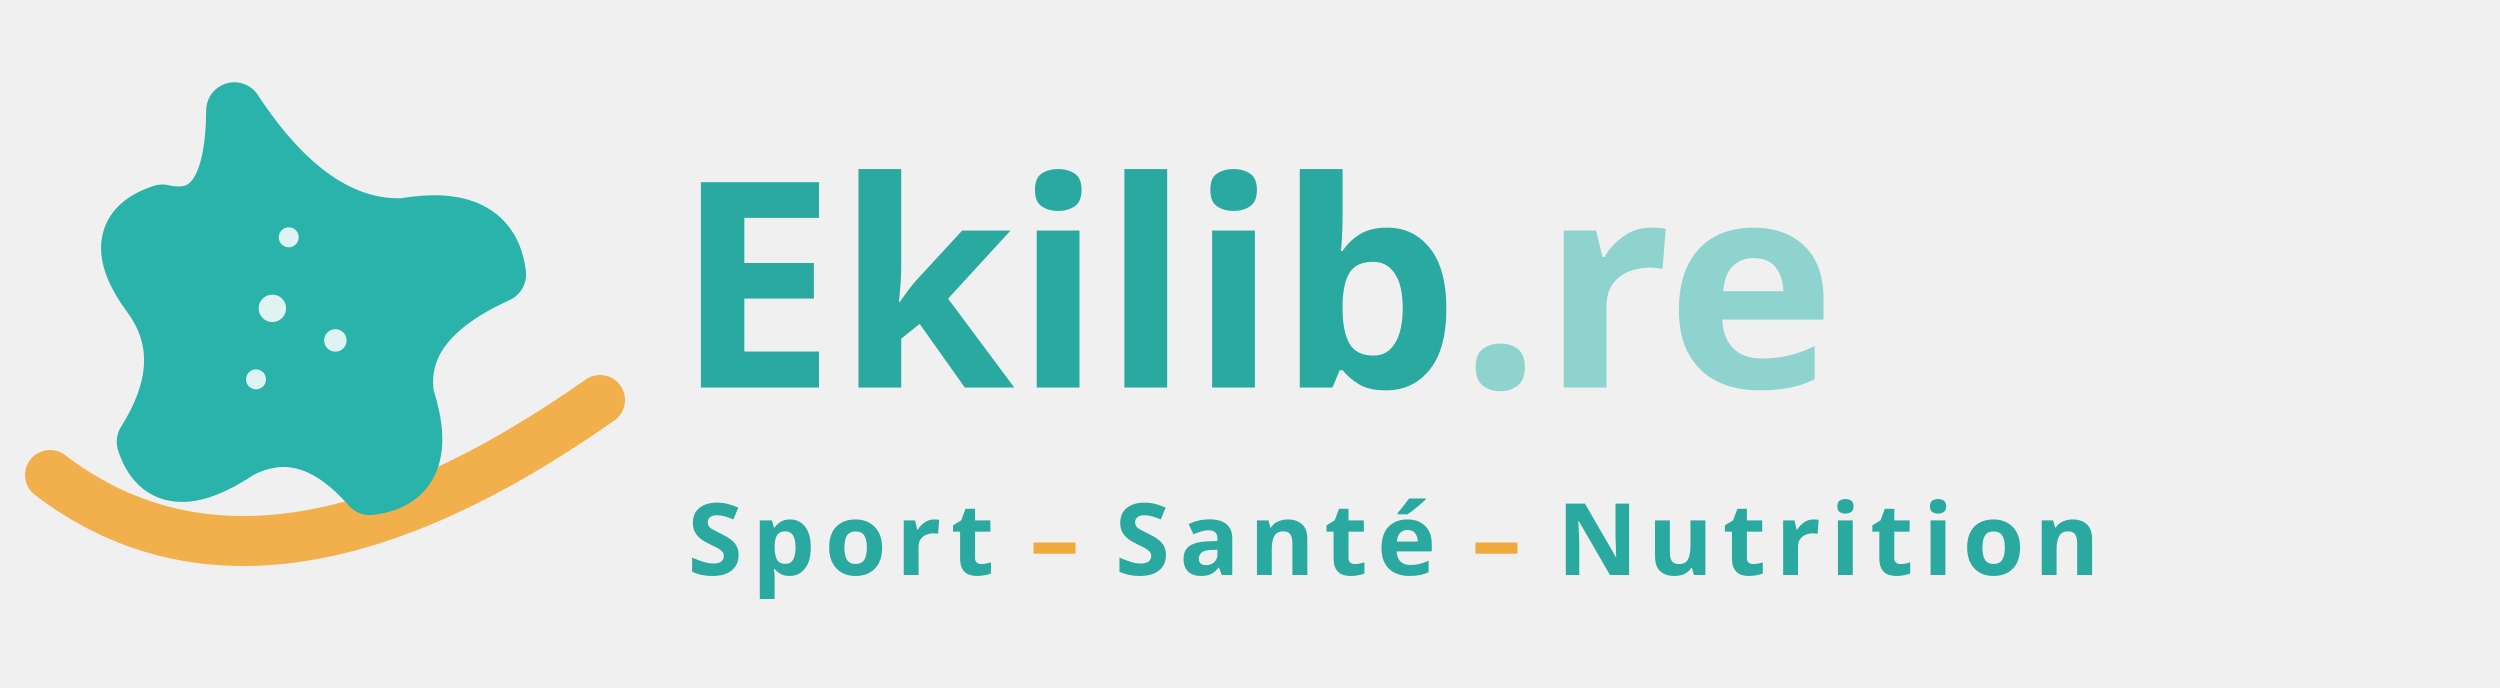
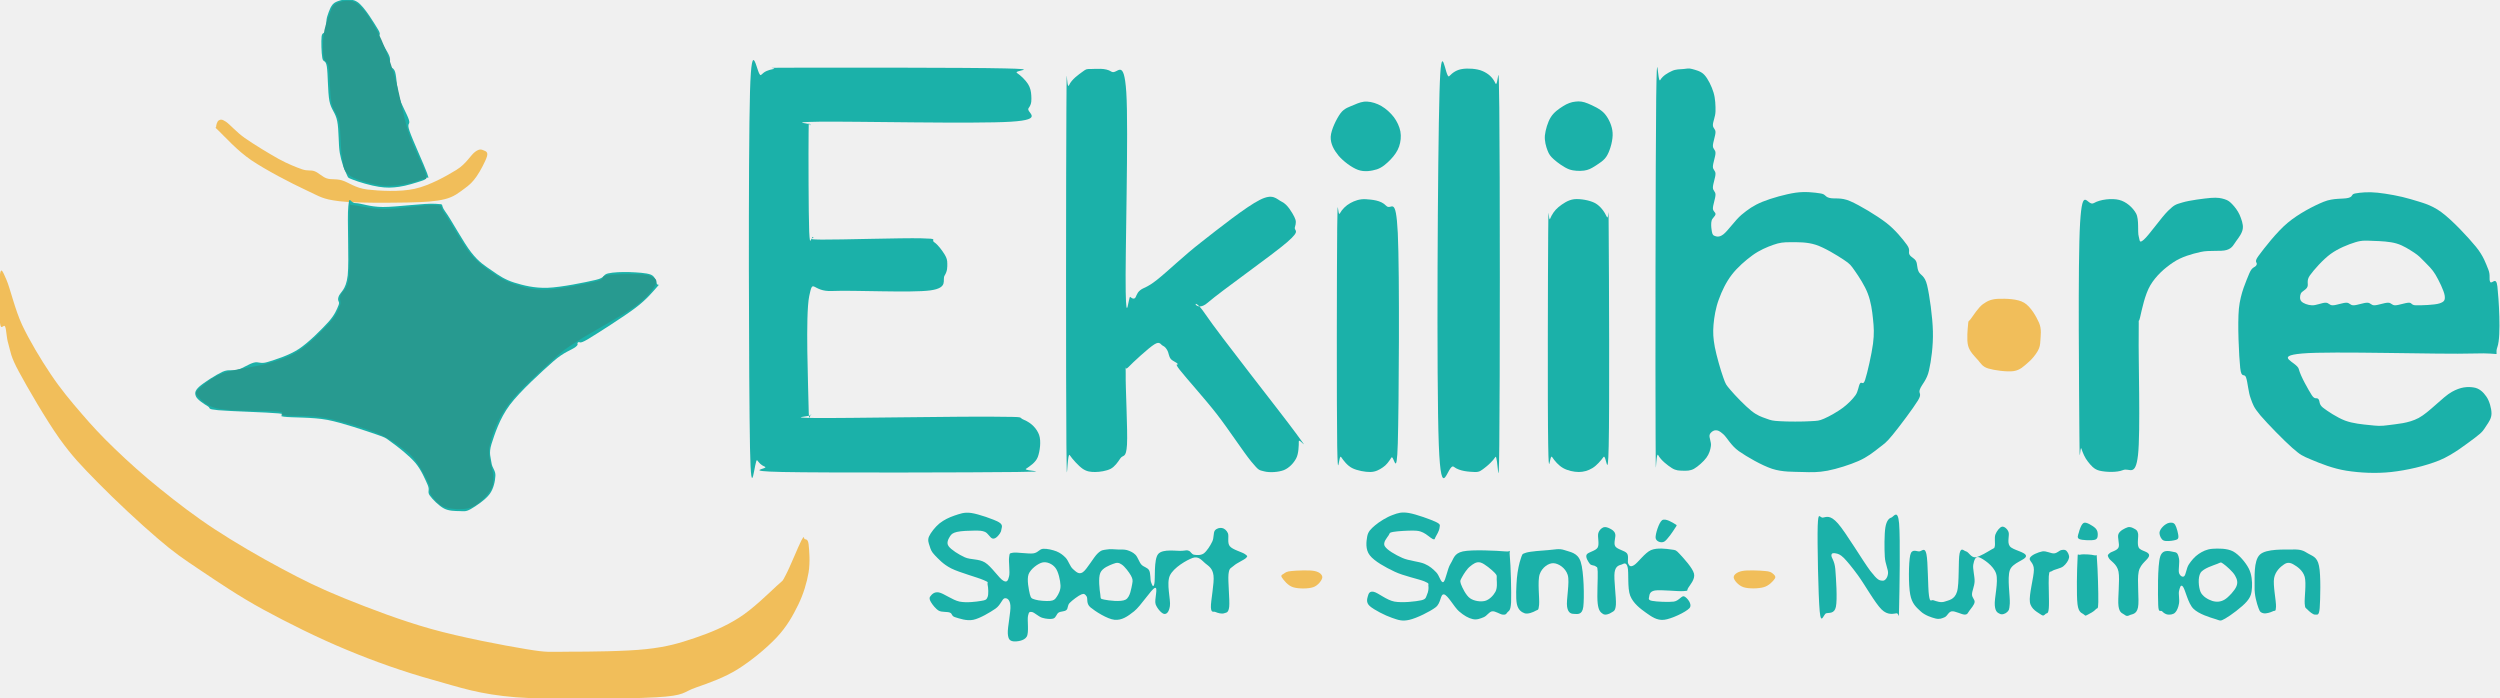
- <svg xmlns="http://www.w3.org/2000/svg" viewBox="0 0 400 110" role="img" aria-label="Ekilib.re – Sport Santé Nutrition">
-   <g transform="translate(48 50)">
-     <path d="M -40 26 Q -6 52 48 14" fill="none" stroke="#f2a93b" stroke-width="8" stroke-linecap="round" opacity="0.9" />
-     <g transform="rotate(-18)">
-       <path d="M 0 -34                Q 6 -12 20 -8 Q 34 -6 32 4                Q 14 6 12 18 Q 12 32 2 30                Q -4 16 -16 18 Q -30 22 -30 12                Q -18 2 -22 -10 Q -26 -22 -16 -22                Q -6 -16 0 -34 Z" fill="#2ab3ab" stroke="#2ab3ab" stroke-width="9" stroke-linejoin="round" />
-       <circle cx="-4" cy="-2" r="2.2" fill="#ffffff" opacity="0.85" />
-       <circle cx="4" cy="6" r="1.8" fill="#ffffff" opacity="0.85" />
-       <circle cx="-10" cy="8" r="1.6" fill="#ffffff" opacity="0.85" />
-       <circle cx="2" cy="-12" r="1.6" fill="#ffffff" opacity="0.85" />
-     </g>
+ <svg xmlns="http://www.w3.org/2000/svg" width="250" height="69.79" viewBox="0 0 250 69.79" role="img" aria-label="Ekilib.re – Sport Santé Nutrition">
+   <g id="pictogramme">
+     <path d="M 0.0 27.41 C 0.11 26.69, 0.28 27.15, 0.65 27.99 C 1.02 28.84, 1.48 30.91, 2.21 32.49 C 2.95 34.06, 4.09 35.96, 5.08 37.43 C 6.07 38.91, 7.07 40.1, 8.14 41.34 C 9.2 42.58, 10.15 43.6, 11.46 44.86 C 12.77 46.12, 14.34 47.55, 16.02 48.89 C 17.69 50.24, 19.47 51.61, 21.48 52.93 C 23.5 54.25, 25.97 55.69, 28.13 56.84 C 30.28 57.99, 31.94 58.82, 34.44 59.83 C 36.94 60.84, 40.07 62.04, 43.1 62.89 C 46.13 63.74, 50.3 64.53, 52.6 64.91 C 54.9 65.29, 54.89 65.17, 56.9 65.17 C 58.91 65.17, 62.55 65.14, 64.65 64.91 C 66.74 64.68, 67.93 64.32, 69.47 63.8 C 71.01 63.28, 72.53 62.65, 73.89 61.78 C 75.26 60.92, 76.89 59.31, 77.67 58.59 C 78.45 57.88, 78.17 58.25, 78.58 57.49 C 78.99 56.73, 79.83 54.63, 80.14 54.04 C 80.46 53.44, 80.35 53.84, 80.47 53.91 C 80.59 53.97, 80.79 53.87, 80.86 54.43 C 80.92 54.98, 81.03 56.22, 80.86 57.23 C 80.69 58.24, 80.35 59.4, 79.82 60.48 C 79.29 61.57, 78.68 62.66, 77.67 63.74 C 76.66 64.81, 75.11 66.09, 73.76 66.93 C 72.42 67.76, 70.95 68.28, 69.6 68.75 C 68.24 69.22, 68.62 69.56, 65.62 69.73 C 62.63 69.89, 55.36 70.02, 51.63 69.73 C 47.89 69.43, 46.06 68.76, 43.23 67.97 C 40.4 67.18, 37.46 66.15, 34.64 64.97 C 31.81 63.8, 28.73 62.26, 26.3 60.94 C 23.87 59.61, 21.81 58.21, 20.05 57.03 C 18.29 55.85, 17.47 55.31, 15.76 53.84 C 14.04 52.38, 11.4 49.91, 9.77 48.24 C 8.13 46.57, 7.24 45.66, 5.92 43.82 C 4.61 41.97, 2.73 38.74, 1.89 37.17 C 1.04 35.61, 1.07 35.19, 0.85 34.44 C 0.62 33.69, 0.66 33.04, 0.52 32.68 C 0.38 32.32, 0.09 33.17, 0.0 32.29 C -0.09 31.41, -0.11 28.12, 0.0 27.41 Z" fill="#F1BE5A" fill-rule="evenodd" />
+     <path d="M 21.88 12.04 C 22.04 11.96, 22.16 11.88, 22.59 12.17 C 23.03 12.47, 23.6 13.18, 24.48 13.8 C 25.36 14.42, 26.91 15.36, 27.86 15.89 C 28.82 16.41, 29.61 16.72, 30.21 16.93 C 30.81 17.13, 31.03 16.97, 31.45 17.12 C 31.86 17.27, 32.23 17.69, 32.68 17.84 C 33.14 17.99, 33.51 17.85, 34.18 18.03 C 34.85 18.22, 35.5 18.8, 36.72 18.95 C 37.93 19.09, 39.98 19.21, 41.47 18.88 C 42.96 18.55, 44.63 17.61, 45.64 16.99 C 46.65 16.37, 47.07 15.49, 47.53 15.17 C 47.98 14.84, 48.18 14.96, 48.37 15.04 C 48.57 15.12, 48.82 15.19, 48.7 15.63 C 48.58 16.06, 48.04 17.1, 47.66 17.64 C 47.28 18.19, 46.95 18.5, 46.42 18.88 C 45.89 19.26, 45.41 19.69, 44.47 19.92 C 43.52 20.15, 42.51 20.21, 40.76 20.25 C 39.0 20.28, 35.61 20.32, 33.92 20.12 C 32.23 19.91, 32.06 19.69, 30.6 19.01 C 29.13 18.33, 26.58 17.0, 25.13 16.02 C 23.68 15.03, 22.46 13.64, 21.88 13.09 C 21.29 12.53, 21.61 12.87, 21.61 12.7 C 21.61 12.52, 21.71 12.13, 21.88 12.04 Z" fill="#F1BE5A" fill-rule="evenodd" />
+     <path d="M 35.55 20.31 C 36.12 20.32, 36.95 20.69, 38.28 20.7 C 39.62 20.71, 42.51 20.3, 43.55 20.38 C 44.6 20.45, 43.93 20.35, 44.53 21.16 C 45.13 21.97, 46.35 24.27, 47.14 25.26 C 47.92 26.25, 48.5 26.58, 49.22 27.08 C 49.93 27.58, 50.51 27.97, 51.43 28.26 C 52.35 28.54, 53.4 28.82, 54.75 28.78 C 56.11 28.73, 58.56 28.23, 59.57 27.99 C 60.58 27.76, 60.24 27.47, 60.81 27.34 C 61.37 27.21, 62.24 27.19, 62.96 27.21 C 63.67 27.24, 64.65 27.28, 65.1 27.47 C 65.56 27.67, 65.59 28.18, 65.69 28.39 C 65.79 28.59, 66.05 28.31, 65.69 28.71 C 65.33 29.11, 64.69 29.93, 63.54 30.79 C 62.39 31.66, 59.74 33.34, 58.79 33.92 C 57.83 34.49, 58.02 34.11, 57.81 34.24 C 57.61 34.38, 57.96 34.39, 57.55 34.7 C 57.14 35.02, 56.43 35.17, 55.34 36.13 C 54.24 37.1, 52.01 39.12, 50.98 40.49 C 49.95 41.87, 49.46 43.44, 49.15 44.4 C 48.85 45.37, 49.09 45.76, 49.15 46.29 C 49.22 46.82, 49.58 47.07, 49.54 47.59 C 49.51 48.11, 49.37 48.86, 48.96 49.41 C 48.55 49.97, 47.57 50.63, 47.07 50.91 C 46.57 51.19, 46.41 51.12, 45.96 51.11 C 45.52 51.1, 44.9 51.11, 44.4 50.85 C 43.9 50.59, 43.24 49.93, 42.97 49.54 C 42.7 49.15, 43.01 49.05, 42.77 48.5 C 42.53 47.96, 42.14 47.01, 41.54 46.29 C 40.93 45.57, 39.79 44.68, 39.13 44.21 C 38.47 43.73, 38.63 43.79, 37.57 43.42 C 36.5 43.06, 34.28 42.29, 32.75 41.99 C 31.22 41.7, 29.2 41.78, 28.39 41.67 C 27.57 41.56, 28.96 41.45, 27.86 41.34 C 26.77 41.23, 22.99 41.13, 21.81 41.02 C 20.63 40.9, 21.14 40.85, 20.77 40.62 C 20.4 40.4, 19.74 39.97, 19.6 39.65 C 19.46 39.32, 19.48 39.08, 19.92 38.67 C 20.37 38.26, 21.63 37.46, 22.27 37.17 C 22.91 36.89, 23.24 37.13, 23.76 36.98 C 24.28 36.83, 24.89 36.39, 25.39 36.26 C 25.89 36.13, 26.01 36.43, 26.76 36.2 C 27.51 35.97, 28.87 35.56, 29.88 34.9 C 30.89 34.23, 32.15 32.95, 32.81 32.23 C 33.47 31.5, 33.68 30.96, 33.85 30.53 C 34.03 30.11, 33.7 30.19, 33.85 29.69 C 34.01 29.19, 34.6 29.05, 34.77 27.54 C 34.93 26.03, 34.7 21.84, 34.83 20.64 C 34.96 19.43, 34.97 20.3, 35.55 20.31 Z" fill="#1BB1A9" fill-rule="evenodd" />
+     <path d="M 33.59 0.2 C 34.09 -0.03, 35.04 -0.27, 35.74 0.2 C 36.45 0.66, 37.46 2.39, 37.83 2.99 C 38.19 3.6, 37.77 3.41, 37.96 3.84 C 38.14 4.28, 38.76 5.14, 38.93 5.6 C 39.11 6.05, 38.9 6.3, 39.0 6.58 C 39.1 6.85, 39.37 6.71, 39.52 7.23 C 39.67 7.75, 39.68 8.91, 39.91 9.7 C 40.14 10.49, 40.71 11.41, 40.89 11.98 C 41.06 12.54, 40.65 12.2, 40.95 13.09 C 41.25 13.98, 42.43 16.54, 42.71 17.32 C 42.99 18.1, 42.74 17.64, 42.64 17.77 C 42.55 17.9, 42.58 17.95, 42.12 18.1 C 41.67 18.25, 40.61 18.59, 39.91 18.68 C 39.2 18.78, 38.66 18.8, 37.89 18.68 C 37.12 18.57, 35.83 18.19, 35.29 17.97 C 34.74 17.75, 34.85 17.83, 34.64 17.38 C 34.42 16.94, 34.14 16.18, 33.98 15.3 C 33.83 14.42, 33.9 12.98, 33.72 12.11 C 33.55 11.24, 33.12 11.0, 32.94 10.09 C 32.77 9.18, 32.8 7.36, 32.68 6.64 C 32.56 5.92, 32.31 6.29, 32.23 5.79 C 32.14 5.3, 32.11 4.1, 32.16 3.65 C 32.22 3.19, 32.45 3.41, 32.55 3.06 C 32.65 2.71, 32.57 2.04, 32.75 1.56 C 32.92 1.09, 33.09 0.42, 33.59 0.2 Z" fill="#1BB1A9" fill-rule="evenodd" />
+     <path d="M 35.22 20.51 C 35.81 20.54, 37.1 20.9, 38.48 20.9 C 39.85 20.9, 42.49 20.43, 43.49 20.51 C 44.49 20.58, 43.88 20.55, 44.47 21.35 C 45.05 22.16, 46.22 24.35, 47.01 25.33 C 47.79 26.3, 48.43 26.7, 49.15 27.21 C 49.88 27.72, 50.47 28.09, 51.37 28.39 C 52.27 28.68, 53.18 29.01, 54.56 28.97 C 55.94 28.93, 58.63 28.36, 59.64 28.13 C 60.64 27.89, 60.0 27.66, 60.61 27.54 C 61.22 27.42, 62.54 27.4, 63.28 27.41 C 64.02 27.42, 64.66 27.43, 65.04 27.6 C 65.42 27.78, 65.82 27.94, 65.56 28.45 C 65.3 28.96, 64.78 29.72, 63.48 30.66 C 62.17 31.61, 59.11 33.22, 57.75 34.11 C 56.38 35.0, 56.42 34.95, 55.27 36.0 C 54.12 37.06, 51.9 39.0, 50.85 40.43 C 49.79 41.86, 49.21 43.37, 48.96 44.6 C 48.71 45.82, 49.37 46.99, 49.35 47.79 C 49.33 48.58, 49.22 48.85, 48.83 49.35 C 48.44 49.85, 47.73 50.55, 47.01 50.78 C 46.28 51.01, 45.12 50.93, 44.47 50.72 C 43.82 50.5, 43.36 49.86, 43.1 49.48 C 42.84 49.1, 43.14 48.98, 42.9 48.44 C 42.66 47.89, 42.09 46.81, 41.67 46.22 C 41.24 45.64, 41.04 45.41, 40.36 44.92 C 39.69 44.43, 38.93 43.82, 37.63 43.29 C 36.33 42.77, 34.08 42.09, 32.55 41.8 C 31.02 41.5, 29.25 41.64, 28.45 41.54 C 27.65 41.43, 28.82 41.25, 27.73 41.15 C 26.65 41.04, 23.26 41.13, 21.94 40.89 C 20.62 40.64, 20.12 40.0, 19.79 39.65 C 19.47 39.3, 19.56 39.19, 19.99 38.8 C 20.41 38.41, 21.19 37.72, 22.33 37.3 C 23.47 36.89, 25.55 36.71, 26.82 36.33 C 28.09 35.95, 28.93 35.7, 29.95 35.03 C 30.97 34.35, 32.27 33.03, 32.94 32.29 C 33.62 31.55, 33.8 31.05, 33.98 30.6 C 34.17 30.14, 33.9 30.06, 34.05 29.56 C 34.2 29.06, 34.74 29.08, 34.9 27.6 C 35.05 26.13, 34.91 21.89, 34.96 20.7 C 35.02 19.52, 34.64 20.48, 35.22 20.51 Z" fill="#279A90" fill-rule="evenodd" />
+     <path d="M 33.66 0.33 C 34.13 0.11, 35.0 -0.13, 35.68 0.33 C 36.35 0.78, 37.08 1.89, 37.7 3.06 C 38.31 4.23, 38.87 5.67, 39.39 7.36 C 39.91 9.04, 40.29 11.48, 40.82 13.15 C 41.35 14.82, 42.37 16.58, 42.58 17.38 C 42.78 18.19, 42.47 17.78, 42.06 17.97 C 41.64 18.15, 40.83 18.4, 40.1 18.49 C 39.38 18.58, 38.57 18.66, 37.7 18.49 C 36.82 18.32, 35.42 17.95, 34.83 17.45 C 34.24 16.95, 34.33 16.36, 34.18 15.49 C 34.03 14.63, 34.09 13.12, 33.92 12.24 C 33.75 11.36, 33.31 11.13, 33.14 10.22 C 32.96 9.31, 33.01 7.52, 32.88 6.77 C 32.75 6.02, 32.44 6.27, 32.36 5.73 C 32.27 5.19, 32.27 4.2, 32.36 3.52 C 32.44 2.83, 32.66 2.16, 32.88 1.63 C 33.09 1.1, 33.19 0.54, 33.66 0.33 Z" fill="#279A90" fill-rule="evenodd" />
  </g>
-   <text x="108" y="62" font-family="Poppins, 'DM Sans', sans-serif" font-size="46" font-weight="800" fill="#2aa9a1">Ekilib<tspan fill="#8fd3ce">.re</tspan>
-   </text>
-   <text x="110" y="92" font-family="Poppins, 'DM Sans', sans-serif" font-size="16" font-weight="600" letter-spacing="1.5" fill="#2aa9a1">Sport <tspan fill="#f2a93b">–</tspan> Santé <tspan fill="#f2a93b">–</tspan> Nutrition</text>
+   <g id="logotype">
+     <path d="M 79.43 6.77 C 83.28 6.76, 96.74 6.75, 100.46 6.84 C 104.17 6.92, 101.3 7.03, 101.69 7.29 C 102.08 7.55, 102.56 8.02, 102.8 8.4 C 103.04 8.78, 103.11 9.17, 103.13 9.57 C 103.14 9.97, 103.2 10.37, 102.86 10.81 C 102.53 11.24, 104.6 11.95, 101.11 12.17 C 97.61 12.4, 85.24 12.12, 81.9 12.17 C 78.56 12.23, 81.23 12.32, 81.05 12.5 C 80.88 12.68, 80.88 11.5, 80.86 13.28 C 80.84 15.06, 80.85 21.44, 80.92 23.18 C 81.0 24.91, 81.11 23.57, 81.32 23.7 C 81.52 23.83, 80.36 23.94, 82.16 23.96 C 83.96 23.98, 90.25 23.78, 92.12 23.83 C 94.0 23.87, 93.03 23.95, 93.42 24.22 C 93.82 24.49, 94.25 25.1, 94.47 25.46 C 94.68 25.81, 94.73 26.02, 94.73 26.37 C 94.73 26.71, 94.75 27.09, 94.47 27.54 C 94.18 27.98, 94.91 28.78, 93.03 29.04 C 91.16 29.3, 85.22 29.0, 83.2 29.1 C 81.18 29.2, 81.32 27.69, 80.92 29.62 C 80.53 31.55, 80.83 38.72, 80.86 40.69 C 80.89 42.66, 81.01 41.29, 81.12 41.47 C 81.23 41.66, 78.46 41.76, 81.51 41.8 C 84.56 41.83, 95.93 41.63, 99.41 41.67 C 102.9 41.7, 101.66 41.69, 102.41 41.99 C 103.16 42.3, 103.68 42.87, 103.91 43.49 C 104.13 44.11, 103.99 45.14, 103.78 45.7 C 103.56 46.27, 102.96 46.63, 102.6 46.88 C 102.25 47.12, 105.69 47.15, 101.63 47.2 C 97.57 47.25, 82.44 47.29, 78.26 47.2 C 74.07 47.11, 76.92 46.88, 76.5 46.68 C 76.07 46.48, 75.97 46.34, 75.72 46.03 C 75.47 45.71, 75.12 50.93, 75.0 44.79 C 74.88 38.65, 74.82 15.4, 75.0 9.18 C 75.18 2.96, 75.72 7.87, 76.11 7.49 C 76.5 7.11, 76.79 7.02, 77.34 6.9 C 77.9 6.78, 75.58 6.78, 79.43 6.77 Z" fill="#1BB1A9" fill-rule="evenodd" />
+     <path d="M 168.36 6.9 C 168.7 6.87, 168.86 6.8, 169.21 6.9 C 169.55 7.0, 170.08 7.1, 170.44 7.49 C 170.8 7.88, 171.17 8.64, 171.35 9.24 C 171.54 9.85, 171.56 10.59, 171.55 11.13 C 171.54 11.68, 171.29 12.15, 171.29 12.5 C 171.29 12.85, 171.55 12.87, 171.55 13.22 C 171.55 13.56, 171.29 14.24, 171.29 14.58 C 171.29 14.93, 171.55 14.95, 171.55 15.3 C 171.55 15.65, 171.29 16.32, 171.29 16.67 C 171.29 17.01, 171.55 17.04, 171.55 17.38 C 171.55 17.73, 171.29 18.4, 171.29 18.75 C 171.29 19.1, 171.55 19.12, 171.55 19.47 C 171.55 19.81, 171.29 20.51, 171.29 20.83 C 171.29 21.16, 171.57 21.21, 171.55 21.42 C 171.53 21.63, 171.22 21.81, 171.16 22.07 C 171.09 22.33, 171.12 22.73, 171.16 22.98 C 171.2 23.23, 171.22 23.49, 171.42 23.57 C 171.61 23.64, 171.88 23.78, 172.33 23.44 C 172.79 23.09, 173.5 22.03, 174.15 21.48 C 174.8 20.94, 175.34 20.55, 176.24 20.18 C 177.14 19.81, 178.59 19.41, 179.56 19.27 C 180.52 19.13, 181.47 19.25, 182.03 19.34 C 182.6 19.42, 182.44 19.66, 182.94 19.79 C 183.44 19.92, 184.08 19.7, 185.03 20.12 C 185.97 20.53, 187.66 21.54, 188.61 22.27 C 189.55 22.99, 190.3 23.95, 190.69 24.48 C 191.08 25.01, 190.8 25.18, 190.95 25.46 C 191.1 25.73, 191.45 25.82, 191.6 26.11 C 191.75 26.39, 191.68 26.75, 191.86 27.15 C 192.05 27.55, 192.47 27.52, 192.71 28.52 C 192.95 29.51, 193.26 31.72, 193.29 33.14 C 193.33 34.56, 193.12 36.08, 192.9 37.04 C 192.69 38.01, 192.18 38.43, 191.99 38.93 C 191.81 39.43, 192.25 39.28, 191.8 40.04 C 191.34 40.8, 189.91 42.7, 189.26 43.49 C 188.61 44.28, 188.45 44.36, 187.89 44.79 C 187.33 45.23, 186.73 45.71, 185.87 46.09 C 185.02 46.47, 183.69 46.89, 182.75 47.07 C 181.8 47.25, 181.13 47.23, 180.21 47.2 C 179.29 47.17, 178.27 47.22, 177.21 46.88 C 176.16 46.53, 174.71 45.69, 173.89 45.12 C 173.08 44.54, 172.72 43.77, 172.33 43.42 C 171.94 43.08, 171.78 43.02, 171.55 43.03 C 171.32 43.04, 171.04 43.23, 170.96 43.49 C 170.89 43.75, 171.15 44.22, 171.09 44.6 C 171.04 44.98, 170.92 45.39, 170.64 45.77 C 170.36 46.15, 169.79 46.66, 169.4 46.88 C 169.01 47.09, 168.66 47.08, 168.29 47.07 C 167.93 47.06, 167.6 47.07, 167.19 46.81 C 166.78 46.55, 166.09 46.03, 165.82 45.51 C 165.55 44.99, 165.59 49.64, 165.56 43.68 C 165.53 37.73, 165.55 15.71, 165.62 9.77 C 165.7 3.82, 165.76 8.45, 166.02 8.01 C 166.28 7.56, 166.8 7.28, 167.19 7.1 C 167.58 6.91, 168.02 6.93, 168.36 6.9 Z M 179.04 24.22 C 179.74 24.22, 180.69 24.19, 181.58 24.48 C 182.47 24.77, 183.72 25.54, 184.38 25.98 C 185.03 26.41, 185.08 26.52, 185.48 27.08 C 185.88 27.65, 186.48 28.56, 186.78 29.36 C 187.09 30.16, 187.22 31.07, 187.3 31.9 C 187.39 32.74, 187.43 33.37, 187.3 34.38 C 187.17 35.38, 186.74 37.29, 186.52 37.96 C 186.31 38.62, 186.17 38.09, 186.0 38.35 C 185.84 38.61, 185.83 39.12, 185.55 39.52 C 185.26 39.92, 184.83 40.36, 184.31 40.76 C 183.79 41.15, 182.96 41.63, 182.42 41.86 C 181.88 42.09, 181.79 42.08, 181.05 42.12 C 180.32 42.17, 178.73 42.17, 177.99 42.12 C 177.26 42.08, 177.11 42.04, 176.63 41.86 C 176.15 41.69, 175.73 41.56, 175.13 41.08 C 174.53 40.6, 173.51 39.55, 173.05 39.0 C 172.58 38.44, 172.59 38.48, 172.33 37.76 C 172.07 37.04, 171.65 35.58, 171.48 34.7 C 171.32 33.82, 171.29 33.28, 171.35 32.49 C 171.42 31.69, 171.57 30.78, 171.88 29.95 C 172.18 29.11, 172.61 28.21, 173.18 27.47 C 173.74 26.74, 174.57 26.02, 175.26 25.52 C 175.95 25.02, 176.71 24.7, 177.34 24.48 C 177.97 24.26, 178.33 24.22, 179.04 24.22 Z" fill="#1BB1A9" fill-rule="evenodd" />
+     <path d="M 109.11 6.9 C 109.59 6.9, 110.55 6.77, 111.13 7.16 C 111.72 7.55, 112.39 5.58, 112.63 9.24 C 112.87 12.91, 112.5 25.76, 112.57 29.17 C 112.63 32.57, 112.87 29.58, 113.02 29.69 C 113.17 29.8, 113.31 29.93, 113.48 29.82 C 113.64 29.71, 113.63 29.34, 114.0 29.04 C 114.37 28.73, 114.67 28.8, 115.69 27.99 C 116.71 27.19, 118.4 25.55, 120.12 24.22 C 121.83 22.88, 124.63 20.66, 125.98 19.99 C 127.32 19.31, 127.62 19.9, 128.19 20.18 C 128.77 20.46, 129.21 21.26, 129.43 21.68 C 129.64 22.1, 129.61 22.3, 129.49 22.72 C 129.37 23.14, 130.16 22.96, 128.71 24.22 C 127.26 25.48, 122.14 29.08, 120.77 30.27 C 119.4 31.47, 119.03 29.2, 120.51 31.38 C 121.98 33.56, 128.06 41.23, 129.62 43.36 C 131.18 45.49, 129.88 43.73, 129.88 44.14 C 129.88 44.55, 129.87 45.36, 129.62 45.83 C 129.37 46.31, 128.92 46.79, 128.39 47.01 C 127.85 47.22, 126.97 47.28, 126.43 47.14 C 125.89 46.99, 125.92 47.11, 125.13 46.16 C 124.34 45.2, 122.87 42.94, 121.68 41.41 C 120.49 39.88, 118.62 37.81, 117.97 36.98 C 117.32 36.14, 117.93 36.58, 117.77 36.39 C 117.62 36.21, 117.23 36.1, 117.06 35.87 C 116.88 35.64, 116.86 35.24, 116.73 35.03 C 116.6 34.81, 116.49 34.67, 116.28 34.57 C 116.06 34.47, 116.0 34.08, 115.43 34.44 C 114.85 34.8, 113.3 36.23, 112.83 36.72 C 112.35 37.21, 112.59 36.08, 112.57 37.37 C 112.54 38.66, 112.78 43.06, 112.7 44.47 C 112.61 45.88, 112.32 45.43, 112.04 45.83 C 111.77 46.23, 111.49 46.65, 111.07 46.88 C 110.64 47.1, 109.97 47.2, 109.51 47.2 C 109.04 47.2, 108.69 47.16, 108.27 46.88 C 107.85 46.59, 107.24 45.91, 106.97 45.51 C 106.69 45.11, 106.69 50.25, 106.64 44.47 C 106.59 38.68, 106.6 16.8, 106.64 10.81 C 106.68 4.82, 106.63 9.14, 106.9 8.53 C 107.17 7.92, 107.9 7.43, 108.27 7.16 C 108.64 6.89, 108.64 6.9, 109.11 6.9 Z" fill="#1BB1A9" fill-rule="evenodd" />
+     <path d="M 237.76 19.27 C 238.68 19.37, 240.02 19.6, 241.08 19.92 C 242.14 20.25, 243.06 20.43, 244.14 21.22 C 245.23 22.02, 246.81 23.72, 247.59 24.67 C 248.37 25.63, 248.59 26.37, 248.83 26.95 C 249.07 27.54, 248.87 27.91, 249.02 28.19 C 249.18 28.47, 249.62 27.56, 249.74 28.65 C 249.86 29.73, 250.14 33.58, 249.74 34.7 C 249.34 35.82, 250.59 35.24, 247.33 35.35 C 244.08 35.46, 233.12 35.09, 230.21 35.35 C 227.3 35.61, 229.72 36.22, 229.88 36.91 C 230.05 37.61, 230.86 39.02, 231.18 39.52 C 231.51 40.02, 231.65 39.7, 231.84 39.91 C 232.02 40.12, 231.85 40.4, 232.29 40.76 C 232.74 41.11, 233.72 41.76, 234.51 42.06 C 235.29 42.35, 236.25 42.44, 236.98 42.51 C 237.71 42.59, 238.05 42.63, 238.87 42.51 C 239.68 42.39, 240.81 42.35, 241.86 41.8 C 242.91 41.24, 244.27 39.7, 245.18 39.19 C 246.09 38.68, 246.76 38.66, 247.33 38.74 C 247.91 38.81, 248.33 39.21, 248.63 39.65 C 248.94 40.08, 249.15 40.85, 249.15 41.34 C 249.15 41.83, 248.9 42.18, 248.63 42.58 C 248.36 42.98, 248.31 43.17, 247.53 43.75 C 246.74 44.33, 245.35 45.45, 243.95 46.03 C 242.55 46.6, 240.68 47.03, 239.13 47.2 C 237.58 47.37, 235.97 47.28, 234.64 47.07 C 233.3 46.86, 232.02 46.34, 231.12 45.96 C 230.22 45.58, 230.08 45.53, 229.23 44.79 C 228.39 44.05, 226.74 42.36, 226.04 41.54 C 225.35 40.71, 225.3 40.47, 225.07 39.84 C 224.83 39.21, 224.78 38.27, 224.61 37.76 C 224.44 37.25, 224.14 37.93, 224.02 36.78 C 223.9 35.63, 223.74 32.43, 223.89 30.86 C 224.05 29.29, 224.64 28.07, 224.93 27.34 C 225.23 26.62, 225.5 26.79, 225.65 26.5 C 225.8 26.2, 225.33 26.29, 225.85 25.59 C 226.37 24.88, 227.69 23.17, 228.78 22.27 C 229.86 21.37, 231.35 20.59, 232.36 20.18 C 233.37 19.77, 234.3 19.93, 234.83 19.79 C 235.36 19.65, 235.06 19.42, 235.55 19.34 C 236.04 19.25, 236.84 19.17, 237.76 19.27 Z M 237.37 24.09 C 238.05 24.11, 238.98 24.15, 239.65 24.35 C 240.32 24.54, 240.94 24.96, 241.41 25.26 C 241.87 25.56, 242.09 25.8, 242.45 26.17 C 242.81 26.54, 243.22 26.91, 243.55 27.47 C 243.89 28.04, 244.4 29.08, 244.47 29.56 C 244.53 30.03, 244.42 30.18, 243.95 30.34 C 243.47 30.5, 242.11 30.54, 241.6 30.53 C 241.09 30.52, 241.23 30.27, 240.89 30.27 C 240.54 30.27, 239.87 30.53, 239.52 30.53 C 239.17 30.53, 239.15 30.27, 238.8 30.27 C 238.45 30.27, 237.78 30.53, 237.43 30.53 C 237.09 30.53, 237.07 30.27, 236.72 30.27 C 236.37 30.27, 235.7 30.53, 235.35 30.53 C 235.0 30.53, 234.98 30.27, 234.64 30.27 C 234.29 30.27, 233.62 30.53, 233.27 30.53 C 232.92 30.53, 232.9 30.27, 232.55 30.27 C 232.2 30.27, 231.59 30.56, 231.18 30.53 C 230.78 30.51, 230.33 30.34, 230.14 30.14 C 229.96 29.95, 229.98 29.6, 230.08 29.36 C 230.18 29.12, 230.58 29.01, 230.73 28.71 C 230.88 28.41, 230.6 28.09, 230.99 27.54 C 231.38 26.99, 232.31 25.94, 233.07 25.39 C 233.83 24.84, 234.83 24.44, 235.55 24.22 C 236.26 24.0, 236.69 24.07, 237.37 24.09 Z" fill="#1BB1A9" fill-rule="evenodd" />
+     <path d="M 146.22 6.9 C 146.78 6.81, 147.69 6.86, 148.24 7.1 C 148.8 7.34, 149.26 7.71, 149.54 8.33 C 149.83 8.95, 149.87 4.79, 149.93 10.81 C 150.0 16.83, 150.0 38.65, 149.93 44.47 C 149.87 50.28, 149.79 45.31, 149.54 45.7 C 149.29 46.09, 148.78 46.56, 148.44 46.81 C 148.09 47.06, 147.97 47.22, 147.46 47.2 C 146.95 47.18, 145.97 47.14, 145.38 46.68 C 144.78 46.22, 144.12 50.71, 143.88 44.47 C 143.64 38.23, 143.77 15.39, 143.95 9.24 C 144.12 3.1, 144.54 8.01, 144.92 7.62 C 145.3 7.23, 145.67 6.99, 146.22 6.9 Z" fill="#1BB1A9" fill-rule="evenodd" />
+     <path d="M 221.09 19.79 C 221.8 19.74, 222.1 19.81, 222.46 19.92 C 222.82 20.03, 222.99 20.18, 223.24 20.44 C 223.49 20.7, 223.78 21.08, 223.96 21.48 C 224.13 21.89, 224.34 22.42, 224.28 22.85 C 224.23 23.29, 223.9 23.73, 223.63 24.09 C 223.36 24.45, 223.25 24.82, 222.66 25.0 C 222.06 25.18, 220.94 24.99, 220.05 25.2 C 219.16 25.4, 218.15 25.68, 217.32 26.24 C 216.48 26.79, 215.59 27.59, 215.04 28.52 C 214.49 29.44, 214.19 30.95, 214.0 31.77 C 213.8 32.6, 213.9 31.17, 213.87 33.46 C 213.83 35.75, 214.06 43.25, 213.8 45.51 C 213.54 47.76, 212.94 46.74, 212.3 47.01 C 211.66 47.27, 210.55 47.21, 209.96 47.07 C 209.38 46.93, 209.09 46.53, 208.79 46.16 C 208.49 45.79, 208.28 45.29, 208.14 44.86 C 208.0 44.42, 207.96 47.32, 207.94 43.55 C 207.92 39.79, 207.77 26.14, 208.01 22.27 C 208.25 18.39, 208.72 20.69, 209.38 20.31 C 210.03 19.93, 211.21 19.81, 211.91 19.99 C 212.62 20.16, 213.28 20.75, 213.61 21.35 C 213.93 21.96, 213.74 23.2, 213.87 23.63 C 214.0 24.07, 213.9 24.38, 214.39 23.96 C 214.88 23.54, 216.16 21.71, 216.8 21.09 C 217.44 20.48, 217.51 20.46, 218.23 20.25 C 218.95 20.03, 220.39 19.85, 221.09 19.79 Z" fill="#1BB1A9" fill-rule="evenodd" />
+     <path d="M 136.59 19.92 C 137.19 19.97, 138.08 20.01, 138.61 20.57 C 139.14 21.14, 139.58 19.35, 139.78 23.31 C 139.97 27.27, 139.89 40.59, 139.78 44.34 C 139.67 48.08, 139.38 45.37, 139.13 45.77 C 138.88 46.17, 138.63 46.51, 138.28 46.74 C 137.93 46.98, 137.55 47.19, 137.04 47.2 C 136.53 47.21, 135.71 47.06, 135.22 46.81 C 134.73 46.56, 134.36 46.07, 134.11 45.7 C 133.87 45.33, 133.79 48.42, 133.72 44.6 C 133.66 40.78, 133.68 26.66, 133.72 22.79 C 133.77 18.91, 133.77 21.77, 133.98 21.35 C 134.2 20.94, 134.59 20.55, 135.03 20.31 C 135.46 20.07, 135.99 19.88, 136.59 19.92 Z" fill="#1BB1A9" fill-rule="evenodd" />
+     <path d="M 157.42 19.92 C 158.03 19.86, 158.96 20.02, 159.51 20.31 C 160.05 20.61, 160.45 21.18, 160.68 21.68 C 160.9 22.18, 160.84 19.49, 160.87 23.31 C 160.9 27.13, 160.96 40.86, 160.87 44.6 C 160.79 48.33, 160.62 45.33, 160.35 45.7 C 160.08 46.07, 159.66 46.56, 159.24 46.81 C 158.83 47.06, 158.37 47.2, 157.88 47.2 C 157.39 47.2, 156.76 47.06, 156.32 46.81 C 155.87 46.56, 155.46 46.09, 155.21 45.7 C 154.96 45.31, 154.88 48.2, 154.82 44.47 C 154.75 40.73, 154.79 27.07, 154.82 23.31 C 154.85 19.54, 154.84 22.31, 155.01 21.88 C 155.19 21.44, 155.46 21.03, 155.86 20.7 C 156.26 20.38, 156.81 19.99, 157.42 19.92 Z" fill="#1BB1A9" fill-rule="evenodd" />
+     <path d="M 97.14 51.3 C 97.87 51.41, 99.37 51.93, 99.87 52.21 C 100.37 52.5, 100.15 52.76, 100.13 52.99 C 100.11 53.23, 99.89 53.5, 99.74 53.65 C 99.59 53.79, 99.42 53.92, 99.22 53.84 C 99.01 53.77, 98.8 53.32, 98.5 53.19 C 98.21 53.06, 97.93 53.06, 97.46 53.06 C 96.99 53.06, 96.12 53.09, 95.7 53.19 C 95.29 53.29, 95.13 53.41, 94.99 53.65 C 94.85 53.88, 94.61 54.28, 94.86 54.62 C 95.11 54.97, 95.88 55.46, 96.48 55.73 C 97.09 56.0, 97.86 55.86, 98.5 56.25 C 99.14 56.64, 99.92 57.85, 100.33 58.07 C 100.73 58.3, 100.81 58.01, 100.91 57.62 C 101.01 57.23, 100.85 56.12, 100.91 55.73 C 100.98 55.34, 100.9 55.34, 101.3 55.27 C 101.7 55.21, 102.82 55.4, 103.32 55.34 C 103.82 55.27, 103.91 54.92, 104.3 54.88 C 104.69 54.85, 105.28 54.99, 105.66 55.14 C 106.04 55.3, 106.3 55.5, 106.58 55.79 C 106.85 56.09, 107.01 56.66, 107.29 56.9 C 107.57 57.14, 107.86 57.49, 108.27 57.23 C 108.68 56.97, 109.36 55.72, 109.77 55.34 C 110.17 54.96, 110.34 55.01, 110.68 54.95 C 111.01 54.88, 111.45 54.94, 111.78 54.95 C 112.12 54.96, 112.4 54.93, 112.7 55.01 C 112.99 55.1, 113.3 55.23, 113.54 55.47 C 113.78 55.71, 113.9 56.18, 114.13 56.45 C 114.36 56.71, 114.75 56.74, 114.91 57.03 C 115.07 57.32, 115.02 57.98, 115.1 58.2 C 115.19 58.43, 115.31 58.87, 115.43 58.4 C 115.55 57.93, 115.35 55.96, 115.82 55.4 C 116.29 54.85, 117.72 55.13, 118.23 55.08 C 118.74 55.02, 118.68 55.01, 118.88 55.08 C 119.08 55.14, 119.15 55.43, 119.4 55.47 C 119.65 55.51, 120.07 55.56, 120.38 55.34 C 120.68 55.12, 121.04 54.55, 121.22 54.17 C 121.41 53.79, 121.32 53.29, 121.48 53.06 C 121.65 52.83, 121.98 52.76, 122.2 52.8 C 122.42 52.84, 122.66 53.02, 122.79 53.32 C 122.92 53.62, 122.7 54.28, 122.98 54.62 C 123.26 54.97, 124.21 55.21, 124.48 55.4 C 124.75 55.6, 124.79 55.6, 124.61 55.79 C 124.42 55.99, 123.67 56.3, 123.37 56.58 C 123.08 56.85, 122.93 56.74, 122.85 57.42 C 122.78 58.11, 122.99 60.03, 122.92 60.68 C 122.84 61.33, 122.62 61.24, 122.4 61.33 C 122.17 61.41, 121.77 61.3, 121.55 61.2 C 121.33 61.1, 121.13 61.35, 121.09 60.74 C 121.06 60.13, 121.45 58.29, 121.35 57.55 C 121.26 56.81, 120.86 56.61, 120.51 56.32 C 120.16 56.02, 119.86 55.59, 119.27 55.79 C 118.68 56.0, 117.37 56.75, 116.99 57.55 C 116.61 58.36, 117.09 59.97, 116.99 60.61 C 116.89 61.25, 116.64 61.43, 116.41 61.39 C 116.17 61.36, 115.71 60.85, 115.56 60.42 C 115.41 59.98, 115.85 58.67, 115.49 58.79 C 115.14 58.91, 114.08 60.6, 113.41 61.13 C 112.74 61.66, 112.19 62.04, 111.46 61.98 C 110.73 61.91, 109.52 61.13, 109.05 60.74 C 108.58 60.35, 108.81 59.85, 108.66 59.64 C 108.51 59.42, 108.42 59.33, 108.14 59.44 C 107.86 59.55, 107.22 60.03, 106.97 60.29 C 106.72 60.55, 106.83 60.84, 106.64 61.0 C 106.46 61.17, 106.08 61.12, 105.86 61.26 C 105.64 61.4, 105.61 61.76, 105.34 61.85 C 105.07 61.94, 104.59 61.89, 104.23 61.78 C 103.87 61.68, 103.43 61.23, 103.19 61.2 C 102.95 61.17, 102.89 61.18, 102.8 61.59 C 102.71 62.0, 102.92 63.25, 102.67 63.67 C 102.42 64.1, 101.62 64.18, 101.3 64.13 C 100.99 64.07, 100.82 63.94, 100.78 63.35 C 100.74 62.75, 101.1 61.13, 101.04 60.55 C 100.99 59.96, 100.71 59.78, 100.46 59.83 C 100.21 59.88, 100.07 60.51, 99.54 60.87 C 99.02 61.23, 98.0 61.84, 97.33 61.98 C 96.66 62.12, 95.9 61.84, 95.51 61.72 C 95.12 61.6, 95.26 61.37, 94.99 61.26 C 94.72 61.15, 94.19 61.24, 93.88 61.07 C 93.57 60.89, 93.24 60.46, 93.1 60.22 C 92.96 59.98, 92.9 59.8, 93.03 59.64 C 93.16 59.47, 93.39 59.16, 93.88 59.24 C 94.37 59.33, 95.26 60.02, 95.96 60.16 C 96.67 60.3, 97.65 60.17, 98.11 60.09 C 98.58 60.02, 98.65 59.97, 98.76 59.7 C 98.87 59.43, 98.83 58.75, 98.76 58.46 C 98.7 58.18, 98.98 58.28, 98.37 58.01 C 97.76 57.74, 95.93 57.25, 95.12 56.84 C 94.3 56.42, 93.85 55.9, 93.49 55.53 C 93.13 55.16, 93.07 54.94, 92.97 54.62 C 92.87 54.31, 92.74 54.03, 92.9 53.65 C 93.07 53.27, 93.52 52.69, 93.95 52.34 C 94.37 52.0, 94.91 51.74, 95.44 51.56 C 95.97 51.39, 96.4 51.19, 97.14 51.3 Z M 104.23 56.25 C 104.68 56.14, 105.23 56.39, 105.53 56.77 C 105.84 57.15, 106.03 58.04, 106.05 58.53 C 106.08 59.02, 105.84 59.44, 105.66 59.7 C 105.49 59.96, 105.37 60.05, 105.01 60.09 C 104.65 60.13, 103.85 60.07, 103.52 59.96 C 103.18 59.85, 103.1 59.86, 102.99 59.44 C 102.89 59.02, 102.66 57.95, 102.86 57.42 C 103.07 56.89, 103.79 56.36, 104.23 56.25 Z M 111.33 56.38 C 111.69 56.24, 111.88 56.25, 112.17 56.45 C 112.47 56.64, 112.91 57.23, 113.09 57.55 C 113.26 57.88, 113.3 58.0, 113.22 58.4 C 113.13 58.8, 113.03 59.7, 112.57 59.96 C 112.1 60.22, 110.84 60.05, 110.42 59.96 C 109.99 59.87, 110.09 59.88, 110.03 59.44 C 109.96 59.0, 109.81 57.8, 110.03 57.29 C 110.24 56.78, 110.97 56.52, 111.33 56.38 Z" fill="#1BB1A9" fill-rule="evenodd" />
+     <path d="M 140.89 51.3 C 141.61 51.42, 143.11 51.96, 143.62 52.21 C 144.13 52.46, 143.96 52.55, 143.95 52.8 C 143.93 53.05, 143.66 53.53, 143.55 53.71 C 143.45 53.9, 143.5 53.98, 143.29 53.91 C 143.09 53.83, 142.64 53.4, 142.32 53.26 C 141.99 53.11, 141.84 53.07, 141.34 53.06 C 140.84 53.05, 139.74 53.11, 139.32 53.19 C 138.91 53.27, 139.01 53.28, 138.87 53.52 C 138.73 53.75, 138.25 54.24, 138.48 54.62 C 138.7 55.0, 139.57 55.5, 140.23 55.79 C 140.9 56.09, 141.88 56.14, 142.45 56.38 C 143.01 56.62, 143.31 56.92, 143.62 57.23 C 143.93 57.53, 144.1 58.34, 144.34 58.2 C 144.57 58.06, 144.73 56.89, 145.05 56.38 C 145.38 55.87, 145.38 55.35, 146.29 55.14 C 147.2 54.94, 149.74 55.07, 150.52 55.14 C 151.3 55.22, 150.88 54.75, 150.98 55.6 C 151.07 56.45, 151.15 59.28, 151.11 60.22 C 151.06 61.17, 150.86 61.06, 150.72 61.26 C 150.58 61.47, 150.51 61.48, 150.26 61.46 C 150.01 61.44, 149.53 61.09, 149.22 61.13 C 148.9 61.18, 148.7 61.59, 148.37 61.72 C 148.05 61.85, 147.68 62.01, 147.27 61.91 C 146.85 61.82, 146.38 61.55, 145.9 61.13 C 145.42 60.72, 144.79 59.51, 144.4 59.44 C 144.01 59.38, 144.13 60.32, 143.55 60.74 C 142.98 61.17, 141.68 61.81, 140.95 61.98 C 140.22 62.15, 139.85 62.01, 139.19 61.78 C 138.53 61.56, 137.38 60.97, 136.98 60.61 C 136.58 60.25, 136.72 59.87, 136.78 59.64 C 136.85 59.4, 136.92 59.09, 137.37 59.18 C 137.81 59.27, 138.66 60.02, 139.45 60.16 C 140.25 60.3, 141.58 60.15, 142.12 60.03 C 142.66 59.91, 142.59 59.68, 142.71 59.44 C 142.83 59.2, 142.88 58.81, 142.84 58.59 C 142.8 58.38, 143.01 58.38, 142.45 58.14 C 141.88 57.9, 140.36 57.6, 139.45 57.16 C 138.54 56.73, 137.43 56.12, 136.98 55.53 C 136.52 54.95, 136.63 54.14, 136.72 53.65 C 136.81 53.15, 137.08 52.9, 137.5 52.54 C 137.92 52.18, 138.69 51.7, 139.26 51.5 C 139.82 51.29, 140.16 51.18, 140.89 51.3 Z M 148.05 56.25 C 148.46 56.36, 149.21 57.01, 149.48 57.29 C 149.75 57.57, 149.66 57.63, 149.67 57.94 C 149.69 58.26, 149.74 58.82, 149.54 59.18 C 149.35 59.54, 148.93 59.98, 148.5 60.09 C 148.08 60.2, 147.41 60.11, 147.01 59.83 C 146.6 59.55, 146.22 58.76, 146.09 58.4 C 145.96 58.04, 146.07 57.98, 146.22 57.68 C 146.38 57.39, 146.7 56.88, 147.01 56.64 C 147.31 56.4, 147.63 56.14, 148.05 56.25 Z" fill="#1BB1A9" fill-rule="evenodd" />
+     <path d="M 160.35 52.73 C 160.55 52.66, 160.81 52.76, 161.0 52.86 C 161.2 52.97, 161.44 53.09, 161.52 53.39 C 161.61 53.68, 161.33 54.3, 161.52 54.62 C 161.72 54.95, 162.48 55.05, 162.7 55.34 C 162.91 55.63, 162.71 56.18, 162.83 56.38 C 162.94 56.58, 163.03 56.74, 163.41 56.51 C 163.79 56.28, 164.49 55.27, 165.1 55.01 C 165.72 54.75, 166.64 54.88, 167.12 54.95 C 167.6 55.01, 167.59 55.0, 167.97 55.4 C 168.35 55.81, 169.26 56.79, 169.4 57.36 C 169.54 57.92, 168.99 58.5, 168.82 58.79 C 168.64 59.08, 168.91 59.07, 168.36 59.11 C 167.81 59.16, 166.07 58.95, 165.49 59.05 C 164.92 59.15, 164.95 59.53, 164.91 59.7 C 164.87 59.87, 164.82 60.02, 165.23 60.09 C 165.65 60.17, 166.85 60.23, 167.38 60.16 C 167.91 60.08, 168.16 59.53, 168.42 59.64 C 168.68 59.74, 169.28 60.42, 168.95 60.81 C 168.61 61.2, 167.13 61.9, 166.41 61.98 C 165.68 62.06, 165.15 61.66, 164.58 61.26 C 164.02 60.86, 163.32 60.33, 163.02 59.57 C 162.72 58.81, 162.9 57.23, 162.76 56.71 C 162.62 56.18, 162.39 56.36, 162.17 56.45 C 161.96 56.53, 161.56 56.55, 161.46 57.23 C 161.36 57.9, 161.64 59.81, 161.59 60.48 C 161.53 61.15, 161.35 61.11, 161.13 61.26 C 160.92 61.41, 160.51 61.55, 160.29 61.39 C 160.06 61.24, 159.85 61.06, 159.77 60.35 C 159.68 59.65, 159.8 57.78, 159.77 57.16 C 159.73 56.54, 159.7 56.77, 159.57 56.64 C 159.44 56.51, 159.14 56.58, 158.98 56.38 C 158.83 56.18, 158.53 55.74, 158.66 55.47 C 158.79 55.2, 159.57 55.11, 159.77 54.75 C 159.96 54.39, 159.73 53.66, 159.83 53.32 C 159.93 52.98, 160.16 52.81, 160.35 52.73 Z" fill="#1BB1A9" fill-rule="evenodd" />
+     <path d="M 182.29 51.76 C 182.63 51.71, 183.0 51.45, 183.79 52.34 C 184.58 53.23, 186.31 56.14, 187.04 57.1 C 187.78 58.05, 187.92 58.03, 188.22 58.07 C 188.51 58.12, 188.76 57.76, 188.8 57.36 C 188.85 56.96, 188.52 56.43, 188.48 55.66 C 188.43 54.89, 188.43 53.39, 188.54 52.73 C 188.65 52.08, 188.9 51.82, 189.13 51.76 C 189.36 51.69, 189.78 50.85, 189.91 52.34 C 190.04 53.84, 189.95 59.24, 189.91 60.74 C 189.87 62.24, 189.94 61.3, 189.65 61.33 C 189.36 61.36, 188.79 61.57, 188.15 60.94 C 187.51 60.31, 186.44 58.41, 185.81 57.55 C 185.18 56.69, 184.74 56.16, 184.38 55.79 C 184.01 55.43, 183.8 55.38, 183.59 55.34 C 183.39 55.3, 183.15 55.27, 183.14 55.53 C 183.13 55.79, 183.45 56.04, 183.53 56.9 C 183.6 57.76, 183.75 59.94, 183.59 60.68 C 183.44 61.41, 182.89 61.25, 182.62 61.33 C 182.35 61.4, 182.11 62.59, 181.97 61.13 C 181.83 59.68, 181.72 54.17, 181.77 52.6 C 181.83 51.04, 181.96 51.8, 182.29 51.76 Z" fill="#1BB1A9" fill-rule="evenodd" />
+     <path d="M 200.2 52.67 C 200.41 52.63, 200.72 52.86, 200.85 53.19 C 200.98 53.52, 200.68 54.22, 200.98 54.62 C 201.27 55.02, 202.6 55.2, 202.6 55.6 C 202.6 56.0, 201.25 56.24, 200.98 57.03 C 200.71 57.82, 201.02 59.66, 200.98 60.35 C 200.93 61.05, 200.88 61.02, 200.72 61.2 C 200.55 61.37, 200.21 61.5, 200.0 61.39 C 199.79 61.28, 199.54 61.22, 199.48 60.55 C 199.41 59.87, 199.87 58.16, 199.61 57.36 C 199.35 56.55, 198.3 55.88, 197.92 55.73 C 197.54 55.58, 197.41 56.04, 197.33 56.45 C 197.25 56.85, 197.48 57.64, 197.46 58.14 C 197.44 58.64, 197.2 59.09, 197.2 59.44 C 197.2 59.79, 197.5 59.95, 197.46 60.22 C 197.42 60.49, 197.1 60.86, 196.94 61.07 C 196.78 61.27, 196.78 61.45, 196.48 61.46 C 196.19 61.47, 195.52 61.09, 195.18 61.13 C 194.85 61.18, 194.74 61.6, 194.47 61.72 C 194.19 61.84, 193.96 61.95, 193.55 61.85 C 193.15 61.75, 192.48 61.53, 192.06 61.13 C 191.63 60.73, 191.19 60.37, 191.02 59.44 C 190.84 58.51, 190.86 56.25, 191.02 55.53 C 191.17 54.82, 191.66 55.16, 191.93 55.14 C 192.2 55.12, 192.48 54.67, 192.64 55.4 C 192.81 56.14, 192.78 58.8, 192.9 59.57 C 193.02 60.34, 193.1 59.93, 193.36 60.03 C 193.62 60.12, 194.08 60.3, 194.47 60.16 C 194.86 60.02, 195.45 59.98, 195.7 59.18 C 195.95 58.38, 195.81 56.01, 195.96 55.34 C 196.12 54.67, 196.35 55.08, 196.61 55.14 C 196.88 55.21, 197.1 55.76, 197.53 55.73 C 197.95 55.7, 198.83 55.13, 199.15 54.95 C 199.48 54.76, 199.41 54.87, 199.48 54.62 C 199.54 54.37, 199.42 53.78, 199.54 53.45 C 199.66 53.12, 199.98 52.71, 200.2 52.67 Z" fill="#1BB1A9" fill-rule="evenodd" />
+     <path d="M 221.22 54.88 C 221.8 54.84, 222.7 54.82, 223.31 55.14 C 223.91 55.47, 224.56 56.24, 224.87 56.84 C 225.18 57.43, 225.23 58.17, 225.2 58.72 C 225.16 59.28, 225.12 59.64, 224.67 60.16 C 224.23 60.68, 223.05 61.56, 222.53 61.85 C 222.01 62.14, 222.08 62.08, 221.55 61.91 C 221.02 61.75, 219.88 61.41, 219.34 60.87 C 218.79 60.33, 218.53 58.95, 218.29 58.66 C 218.06 58.37, 217.97 58.83, 217.9 59.11 C 217.84 59.4, 217.97 59.99, 217.9 60.35 C 217.84 60.71, 217.7 61.08, 217.51 61.26 C 217.33 61.45, 217.01 61.48, 216.8 61.46 C 216.58 61.44, 216.37 61.3, 216.21 61.13 C 216.05 60.97, 215.85 61.39, 215.82 60.48 C 215.79 59.57, 215.74 56.54, 216.02 55.66 C 216.29 54.79, 217.13 55.18, 217.45 55.21 C 217.76 55.24, 217.83 55.51, 217.9 55.86 C 217.98 56.21, 217.82 57.0, 217.9 57.29 C 217.99 57.58, 218.26 57.76, 218.42 57.62 C 218.59 57.48, 218.64 56.81, 218.88 56.45 C 219.12 56.08, 219.47 55.66, 219.86 55.4 C 220.25 55.14, 220.65 54.93, 221.22 54.88 Z M 221.74 56.38 C 222.12 56.23, 222.04 56.18, 222.33 56.38 C 222.62 56.58, 223.29 57.17, 223.5 57.55 C 223.72 57.93, 223.81 58.26, 223.63 58.66 C 223.46 59.06, 222.86 59.72, 222.46 59.96 C 222.06 60.2, 221.63 60.22, 221.22 60.09 C 220.82 59.96, 220.25 59.65, 220.05 59.18 C 219.86 58.71, 219.77 57.76, 220.05 57.29 C 220.33 56.83, 221.37 56.53, 221.74 56.38 Z" fill="#1BB1A9" fill-rule="evenodd" />
+     <path d="M 136.72 10.16 C 137.17 10.18, 137.71 10.35, 138.15 10.61 C 138.6 10.87, 139.07 11.3, 139.39 11.72 C 139.7 12.14, 139.95 12.66, 140.04 13.15 C 140.13 13.64, 140.07 14.18, 139.91 14.65 C 139.75 15.12, 139.43 15.57, 139.06 15.95 C 138.69 16.33, 138.24 16.75, 137.7 16.93 C 137.15 17.1, 136.45 17.22, 135.81 16.99 C 135.17 16.76, 134.31 16.11, 133.85 15.56 C 133.4 15.01, 133.04 14.38, 133.07 13.67 C 133.11 12.97, 133.66 11.86, 134.05 11.33 C 134.44 10.8, 134.97 10.68, 135.42 10.48 C 135.86 10.29, 136.26 10.13, 136.72 10.16 Z" fill="#1BB1A9" fill-rule="evenodd" />
+     <path d="M 157.55 10.16 C 157.96 10.11, 158.3 10.15, 158.79 10.35 C 159.28 10.56, 160.07 10.9, 160.48 11.39 C 160.89 11.88, 161.22 12.6, 161.26 13.28 C 161.31 13.96, 161.04 14.94, 160.74 15.49 C 160.45 16.05, 159.9 16.34, 159.51 16.6 C 159.11 16.86, 158.83 17.0, 158.4 17.06 C 157.96 17.11, 157.4 17.11, 156.9 16.93 C 156.4 16.74, 155.76 16.27, 155.4 15.95 C 155.05 15.64, 154.9 15.44, 154.75 15.04 C 154.6 14.64, 154.44 14.1, 154.49 13.54 C 154.55 12.99, 154.77 12.21, 155.08 11.72 C 155.38 11.23, 155.9 10.87, 156.32 10.61 C 156.73 10.35, 157.14 10.2, 157.55 10.16 Z" fill="#1BB1A9" fill-rule="evenodd" />
+     <path d="M 154.82 55.01 C 155.46 54.97, 155.9 54.82, 156.45 55.01 C 156.99 55.21, 157.76 55.24, 158.07 56.18 C 158.39 57.13, 158.44 59.81, 158.33 60.68 C 158.22 61.55, 157.69 61.39, 157.42 61.39 C 157.15 61.39, 156.81 61.33, 156.71 60.68 C 156.6 60.03, 157.0 58.21, 156.77 57.49 C 156.54 56.76, 155.81 56.33, 155.34 56.32 C 154.87 56.3, 154.21 56.73, 153.97 57.42 C 153.73 58.12, 153.97 59.87, 153.91 60.48 C 153.84 61.09, 153.82 60.93, 153.58 61.07 C 153.34 61.21, 152.79 61.44, 152.47 61.33 C 152.16 61.22, 151.82 61.0, 151.69 60.42 C 151.56 59.83, 151.63 58.57, 151.69 57.81 C 151.76 57.05, 151.93 56.28, 152.08 55.86 C 152.24 55.44, 152.15 55.41, 152.6 55.27 C 153.06 55.13, 154.18 55.06, 154.82 55.01 Z" fill="#1BB1A9" fill-rule="evenodd" />
+     <path d="M 229.3 54.95 C 230.1 54.93, 230.36 55.07, 230.79 55.34 C 231.23 55.61, 231.71 55.66, 231.9 56.58 C 232.1 57.49, 232.03 59.99, 231.97 60.81 C 231.9 61.62, 231.72 61.44, 231.51 61.46 C 231.3 61.48, 230.9 61.12, 230.73 60.94 C 230.56 60.75, 230.51 60.89, 230.47 60.35 C 230.43 59.81, 230.65 58.33, 230.47 57.68 C 230.28 57.03, 229.71 56.65, 229.36 56.45 C 229.01 56.24, 228.71 56.22, 228.39 56.45 C 228.06 56.67, 227.54 57.11, 227.41 57.81 C 227.28 58.52, 227.63 60.12, 227.6 60.68 C 227.58 61.23, 227.48 61.02, 227.28 61.13 C 227.07 61.24, 226.61 61.38, 226.37 61.33 C 226.13 61.27, 226.0 61.25, 225.85 60.81 C 225.69 60.36, 225.43 59.55, 225.46 58.66 C 225.48 57.77, 225.34 56.09, 225.98 55.47 C 226.62 54.85, 228.49 54.97, 229.3 54.95 Z" fill="#1BB1A9" fill-rule="evenodd" />
+     <path d="M 212.76 52.73 C 213.02 52.65, 213.24 52.77, 213.41 52.86 C 213.59 52.96, 213.73 53.01, 213.8 53.32 C 213.88 53.63, 213.68 54.38, 213.87 54.75 C 214.05 55.12, 214.91 55.13, 214.91 55.53 C 214.91 55.94, 214.05 56.29, 213.87 57.16 C 213.68 58.03, 213.95 60.02, 213.8 60.74 C 213.65 61.47, 213.18 61.4, 212.96 61.52 C 212.73 61.64, 212.62 61.61, 212.43 61.46 C 212.25 61.31, 211.95 61.33, 211.85 60.61 C 211.75 59.9, 212.01 57.96, 211.85 57.16 C 211.69 56.36, 211.02 56.1, 210.87 55.79 C 210.72 55.49, 210.77 55.51, 210.94 55.34 C 211.1 55.16, 211.7 55.08, 211.85 54.75 C 212.0 54.43, 211.7 53.72, 211.85 53.39 C 212.0 53.05, 212.5 52.82, 212.76 52.73 Z" fill="#1BB1A9" fill-rule="evenodd" />
+     <path d="M 206.12 55.01 C 206.33 54.97, 206.51 54.95, 206.64 55.08 C 206.77 55.21, 206.96 55.53, 206.9 55.79 C 206.85 56.05, 206.6 56.42, 206.32 56.64 C 206.03 56.86, 205.45 56.93, 205.21 57.1 C 204.97 57.26, 204.94 57.0, 204.88 57.62 C 204.83 58.24, 204.94 60.18, 204.88 60.81 C 204.83 61.44, 204.69 61.28, 204.56 61.39 C 204.43 61.5, 204.36 61.65, 204.1 61.46 C 203.84 61.26, 203.11 60.97, 202.99 60.22 C 202.88 59.47, 203.39 57.7, 203.39 56.97 C 203.39 56.23, 202.85 56.1, 202.99 55.79 C 203.14 55.49, 203.83 55.22, 204.23 55.14 C 204.63 55.07, 205.09 55.36, 205.4 55.34 C 205.72 55.32, 205.91 55.06, 206.12 55.01 Z" fill="#1BB1A9" fill-rule="evenodd" />
+     <path d="M 208.01 55.47 C 208.29 55.39, 209.16 55.45, 209.44 55.53 C 209.72 55.62, 209.64 55.21, 209.7 55.99 C 209.77 56.77, 209.85 59.4, 209.83 60.22 C 209.81 61.05, 209.74 60.73, 209.57 60.94 C 209.4 61.14, 208.98 61.37, 208.79 61.46 C 208.59 61.55, 208.57 61.63, 208.4 61.46 C 208.22 61.28, 207.86 61.33, 207.75 60.42 C 207.64 59.51, 207.7 56.81, 207.75 55.99 C 207.79 55.16, 207.73 55.54, 208.01 55.47 Z" fill="#1BB1A9" fill-rule="evenodd" />
+     <path d="M 166.21 52.02 C 166.54 51.79, 167.3 52.28, 167.51 52.41 C 167.73 52.54, 167.7 52.51, 167.51 52.8 C 167.33 53.09, 166.73 54.0, 166.41 54.17 C 166.08 54.33, 165.59 54.13, 165.56 53.78 C 165.53 53.42, 165.89 52.25, 166.21 52.02 Z" fill="#1BB1A9" fill-rule="evenodd" />
+     <path d="M 208.4 52.28 C 208.66 52.19, 209.21 52.56, 209.44 52.73 C 209.67 52.91, 209.75 53.11, 209.77 53.32 C 209.78 53.53, 209.81 53.87, 209.51 53.97 C 209.2 54.07, 208.21 54.03, 207.94 53.91 C 207.67 53.79, 207.8 53.53, 207.88 53.26 C 207.95 52.98, 208.14 52.37, 208.4 52.28 Z" fill="#1BB1A9" fill-rule="evenodd" />
+     <path d="M 216.93 52.28 C 217.13 52.25, 217.36 52.24, 217.51 52.47 C 217.66 52.71, 217.86 53.45, 217.84 53.71 C 217.82 53.97, 217.63 53.98, 217.38 54.04 C 217.13 54.09, 216.58 54.16, 216.34 54.04 C 216.1 53.92, 215.96 53.55, 215.95 53.32 C 215.94 53.09, 216.11 52.84, 216.28 52.67 C 216.44 52.5, 216.72 52.31, 216.93 52.28 Z" fill="#1BB1A9" fill-rule="evenodd" />
+     <path d="M 199.87 29.88 C 200.55 29.86, 201.74 29.87, 202.41 30.27 C 203.08 30.67, 203.63 31.66, 203.91 32.29 C 204.18 32.92, 204.06 33.58, 204.04 34.05 C 204.01 34.52, 203.98 34.72, 203.78 35.09 C 203.57 35.46, 203.2 35.93, 202.8 36.26 C 202.4 36.6, 202.03 37.01, 201.37 37.11 C 200.71 37.21, 199.42 37.03, 198.83 36.85 C 198.23 36.66, 198.12 36.38, 197.79 36.0 C 197.45 35.62, 196.97 35.17, 196.81 34.57 C 196.65 33.97, 196.77 32.87, 196.81 32.42 C 196.85 31.98, 196.82 32.24, 197.07 31.9 C 197.32 31.56, 197.84 30.74, 198.31 30.4 C 198.77 30.07, 199.19 29.9, 199.87 29.88 Z" fill="#F1BE5A" fill-rule="evenodd" />
+     <path d="M 174.22 57.1 C 174.74 56.99, 175.99 57.05, 176.5 57.1 C 177.01 57.14, 177.12 57.23, 177.28 57.36 C 177.44 57.49, 177.63 57.65, 177.47 57.88 C 177.32 58.11, 176.89 58.58, 176.37 58.72 C 175.85 58.87, 174.85 58.89, 174.35 58.72 C 173.85 58.56, 173.39 58.02, 173.37 57.75 C 173.35 57.48, 173.7 57.2, 174.22 57.1 Z" fill="#F1BE5A" fill-rule="evenodd" />
+     <path d="M 129.17 57.1 C 129.68 57.05, 130.94 56.99, 131.45 57.1 C 131.96 57.2, 132.25 57.48, 132.23 57.75 C 132.2 58.02, 131.8 58.56, 131.32 58.72 C 130.83 58.89, 129.82 58.89, 129.3 58.72 C 128.78 58.56, 128.34 57.98, 128.19 57.75 C 128.04 57.52, 128.22 57.47, 128.39 57.36 C 128.55 57.25, 128.66 57.14, 129.17 57.1 Z" fill="#F1BE5A" fill-rule="evenodd" />
+   </g>
</svg>
